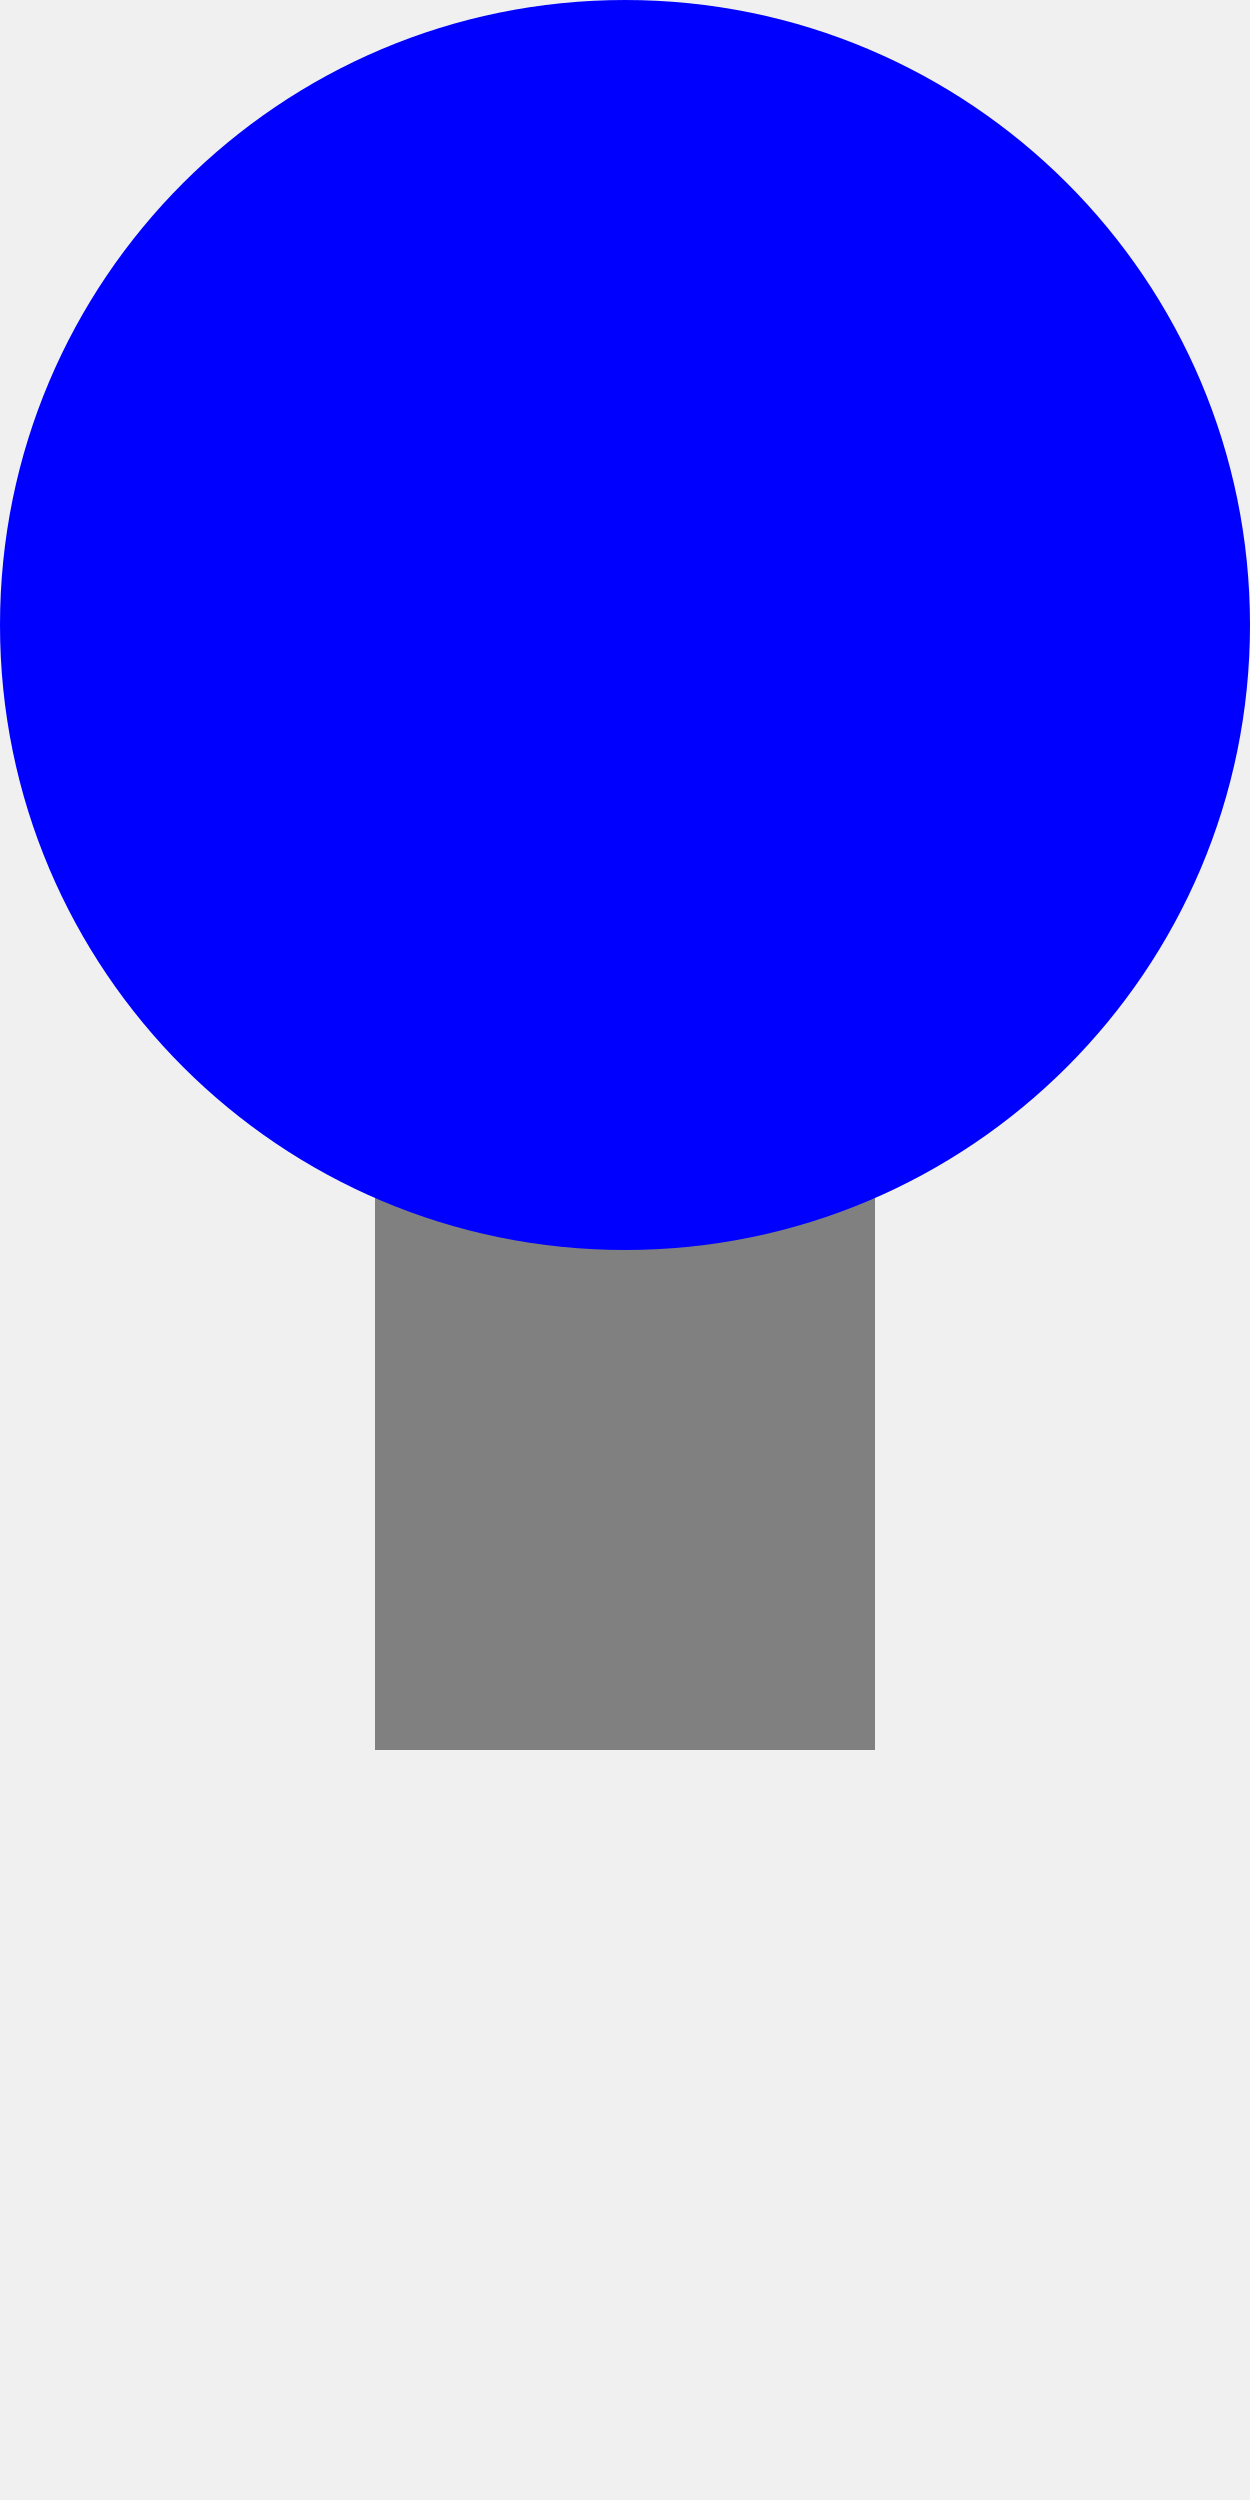
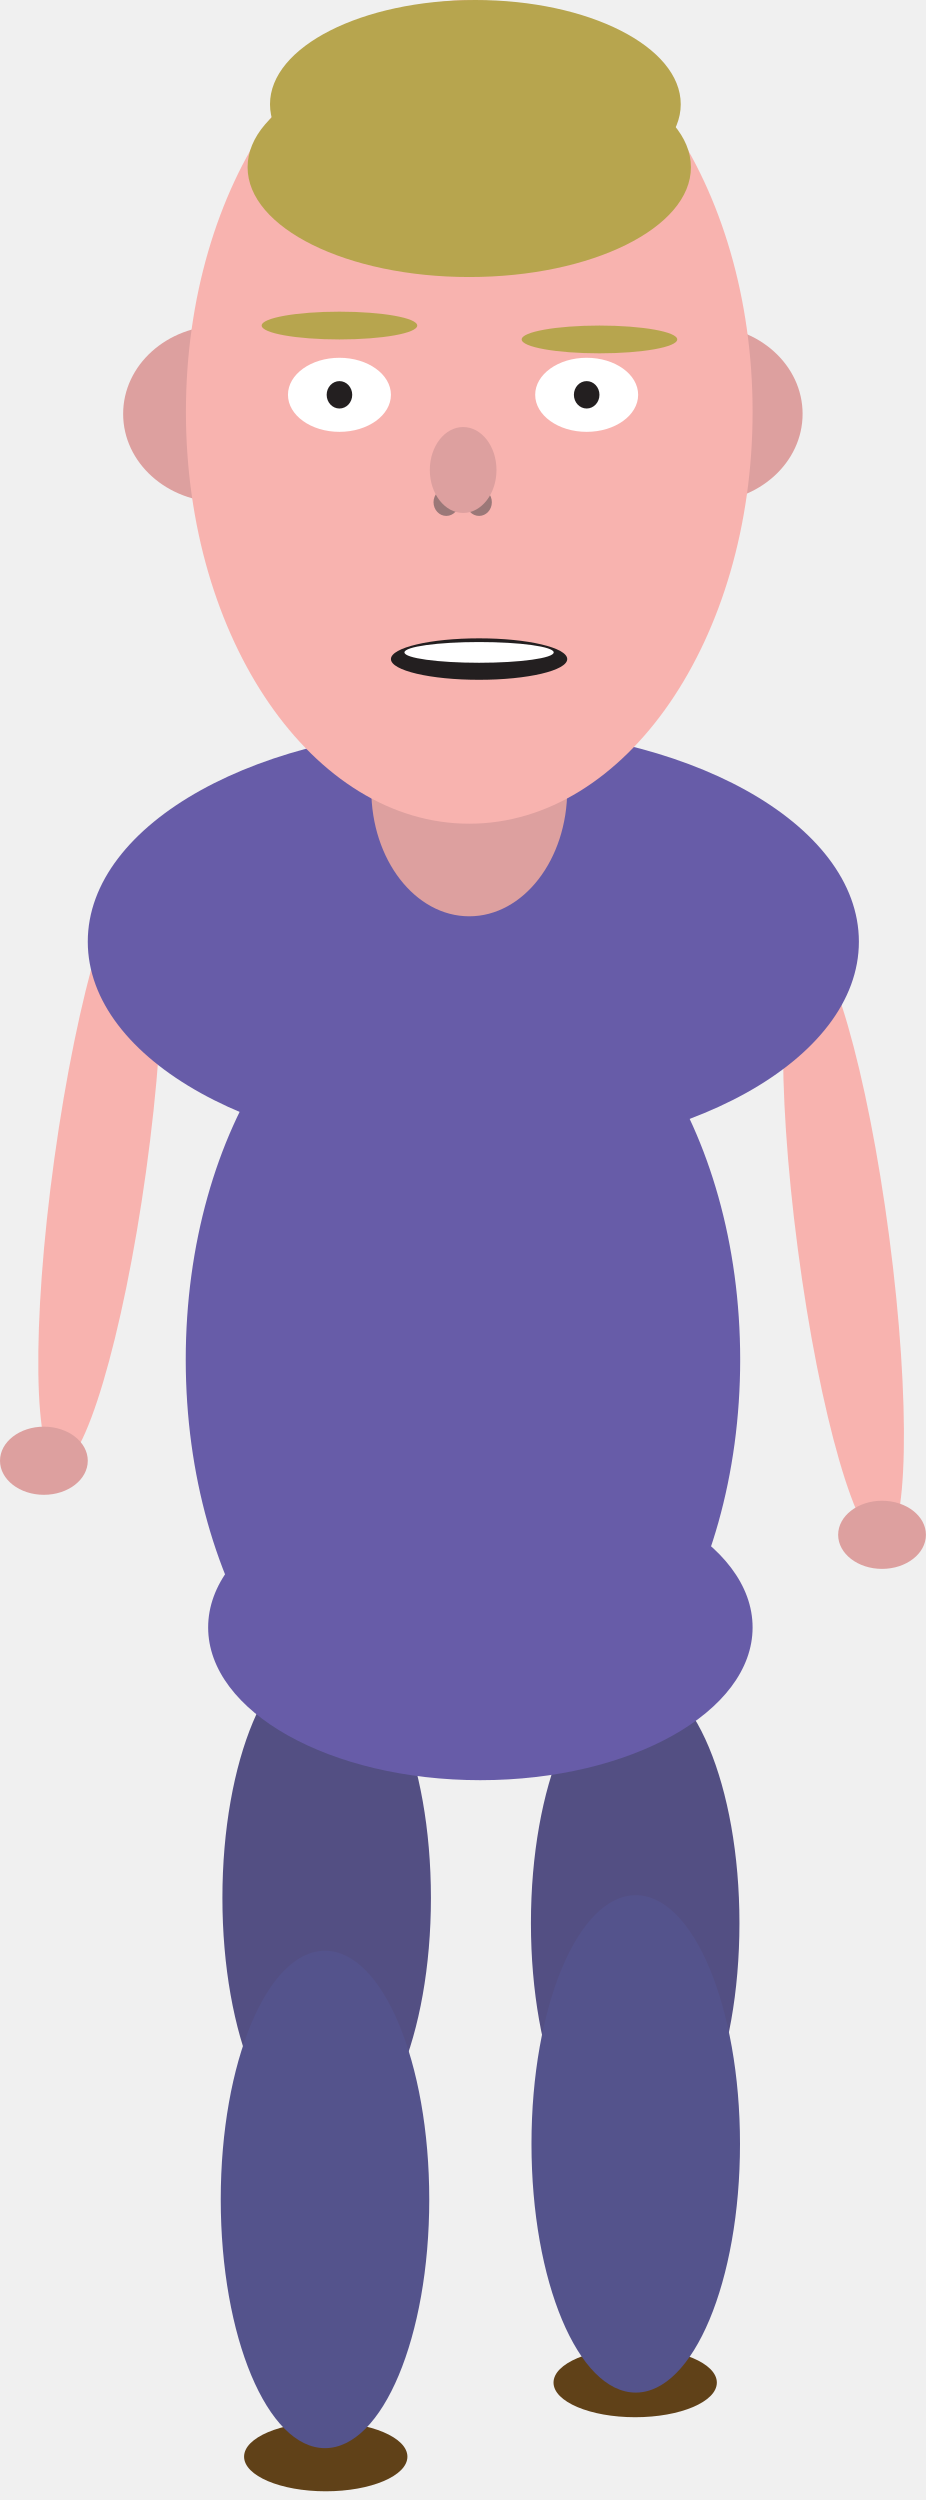
- <svg xmlns="http://www.w3.org/2000/svg" width="50" height="100" version="1.1">
+ <svg xmlns="http://www.w3.org/2000/svg" viewBox="0 0 50 135" version="1.1">
+   <defs>
+     <style>
+       .cls-yellow {
+         fill: #b7a54e;
+       }
+ 
+       .cls-pink {
+         fill: #dda09f;
+       }
+ 
+       .cls-purple {
+         fill: #54538c;
+       }
+ 
+       .cls-white {
+         fill: #fff;
+       }
+ 
+       .cls-black {
+         fill: #231f20;
+       }
+ 
+       .cls-brown {
+         fill: #604118;
+       }
+ 
+       .cls-blue {
+         fill: #534f83;
+       }
+ 
+       .cls-light-red {
+         fill: #9b7878;
+       }
+ 
+       .cls-light-purple {
+         fill: #675ca8;
+       }
+ 
+       .cls-light-pink {
+         fill: #f8b3af;
+       }
+     </style>
+   </defs>
  <g>
-     <rect width="20" height="50" x="15" y="20" fill="gray" />
-     <ellipse rx="25" ry="25" cx="25" cy="25" fill="blue" />
+     <ellipse class="cls-blue" cx="17.64" cy="102.49" rx="5.63" ry="13.43" />
+     <ellipse class="cls-blue" cx="34.3" cy="103.85" rx="5.63" ry="13.43" />
+     <ellipse class="cls-light-pink" cx="45.55" cy="67.11" rx="2.49" ry="16.4" transform="translate(-8.35 6.5) rotate(-7.48)" />
+     <ellipse class="cls-light-pink" cx="9.73" cy="67.84" rx="16.4" ry="2.5" transform="translate(-63.12 63.22) rotate(-82.11)" />
+     <ellipse class="cls-light-purple" cx="25.56" cy="50.85" rx="20.82" ry="11.56" />
+     <ellipse class="cls-pink" cx="25.34" cy="42.64" rx="5.29" ry="6.84" />
+     <ellipse class="cls-pink" cx="38.05" cy="22.35" rx="5.29" ry="4.77" />
+     <ellipse class="cls-pink" cx="11.94" cy="22.35" rx="5.29" ry="4.77" />
+     <ellipse class="cls-light-pink" cx="25.34" cy="22.24" rx="15.3" ry="22.24" />
+     <ellipse class="cls-white" cx="18.33" cy="21.32" rx="2.78" ry="2" />
+     <ellipse class="cls-black" cx="18.33" cy="21.32" rx=".69" ry=".74" />
+     <ellipse class="cls-white" cx="31.68" cy="21.32" rx="2.78" ry="2" />
+     <ellipse class="cls-black" cx="31.68" cy="21.32" rx=".69" ry=".74" />
+     <ellipse class="cls-black" cx="25.87" cy="35.59" rx="4.76" ry="1.12" />
+     <ellipse class="cls-white" cx="25.87" cy="35.23" rx="4.03" ry=".56" />
+     <ellipse class="cls-yellow" cx="25.34" cy="9.03" rx="11.97" ry="5.93" />
+     <ellipse class="cls-yellow" cx="25.67" cy="5.63" rx="11.09" ry="5.63" />
+     <ellipse class="cls-light-red" cx="24.1" cy="27.12" rx=".69" ry=".74" />
+     <ellipse class="cls-light-red" cx="25.87" cy="27.12" rx=".69" ry=".74" />
+     <ellipse class="cls-pink" cx="25.01" cy="25.38" rx="1.8" ry="2.32" />
+     <ellipse class="cls-yellow" cx="32.37" cy="18.33" rx="4.2" ry=".75" />
+     <ellipse class="cls-yellow" cx="18.33" cy="17.58" rx="4.2" ry=".75" />
+     <ellipse class="cls-light-purple" cx="25" cy="73.42" rx="14.97" ry="22.58" />
+     <ellipse class="cls-light-purple" cx="25.94" cy="87.88" rx="14.7" ry="8.25" />
+     <ellipse class="cls-brown" cx="17.59" cy="132.66" rx="4.41" ry="1.87" />
+     <ellipse class="cls-brown" cx="34.3" cy="128.66" rx="4.41" ry="1.87" />
+     <ellipse class="cls-pink" cx="2.37" cy="78.88" rx="2.37" ry="1.84" />
+     <ellipse class="cls-pink" cx="47.63" cy="82.88" rx="2.37" ry="1.84" />
+     <ellipse class="cls-purple" cx="17.55" cy="118.77" rx="5.63" ry="13.43" />
+     <ellipse class="cls-purple" cx="34.33" cy="115.77" rx="5.63" ry="13.43" />
  </g>
</svg>
